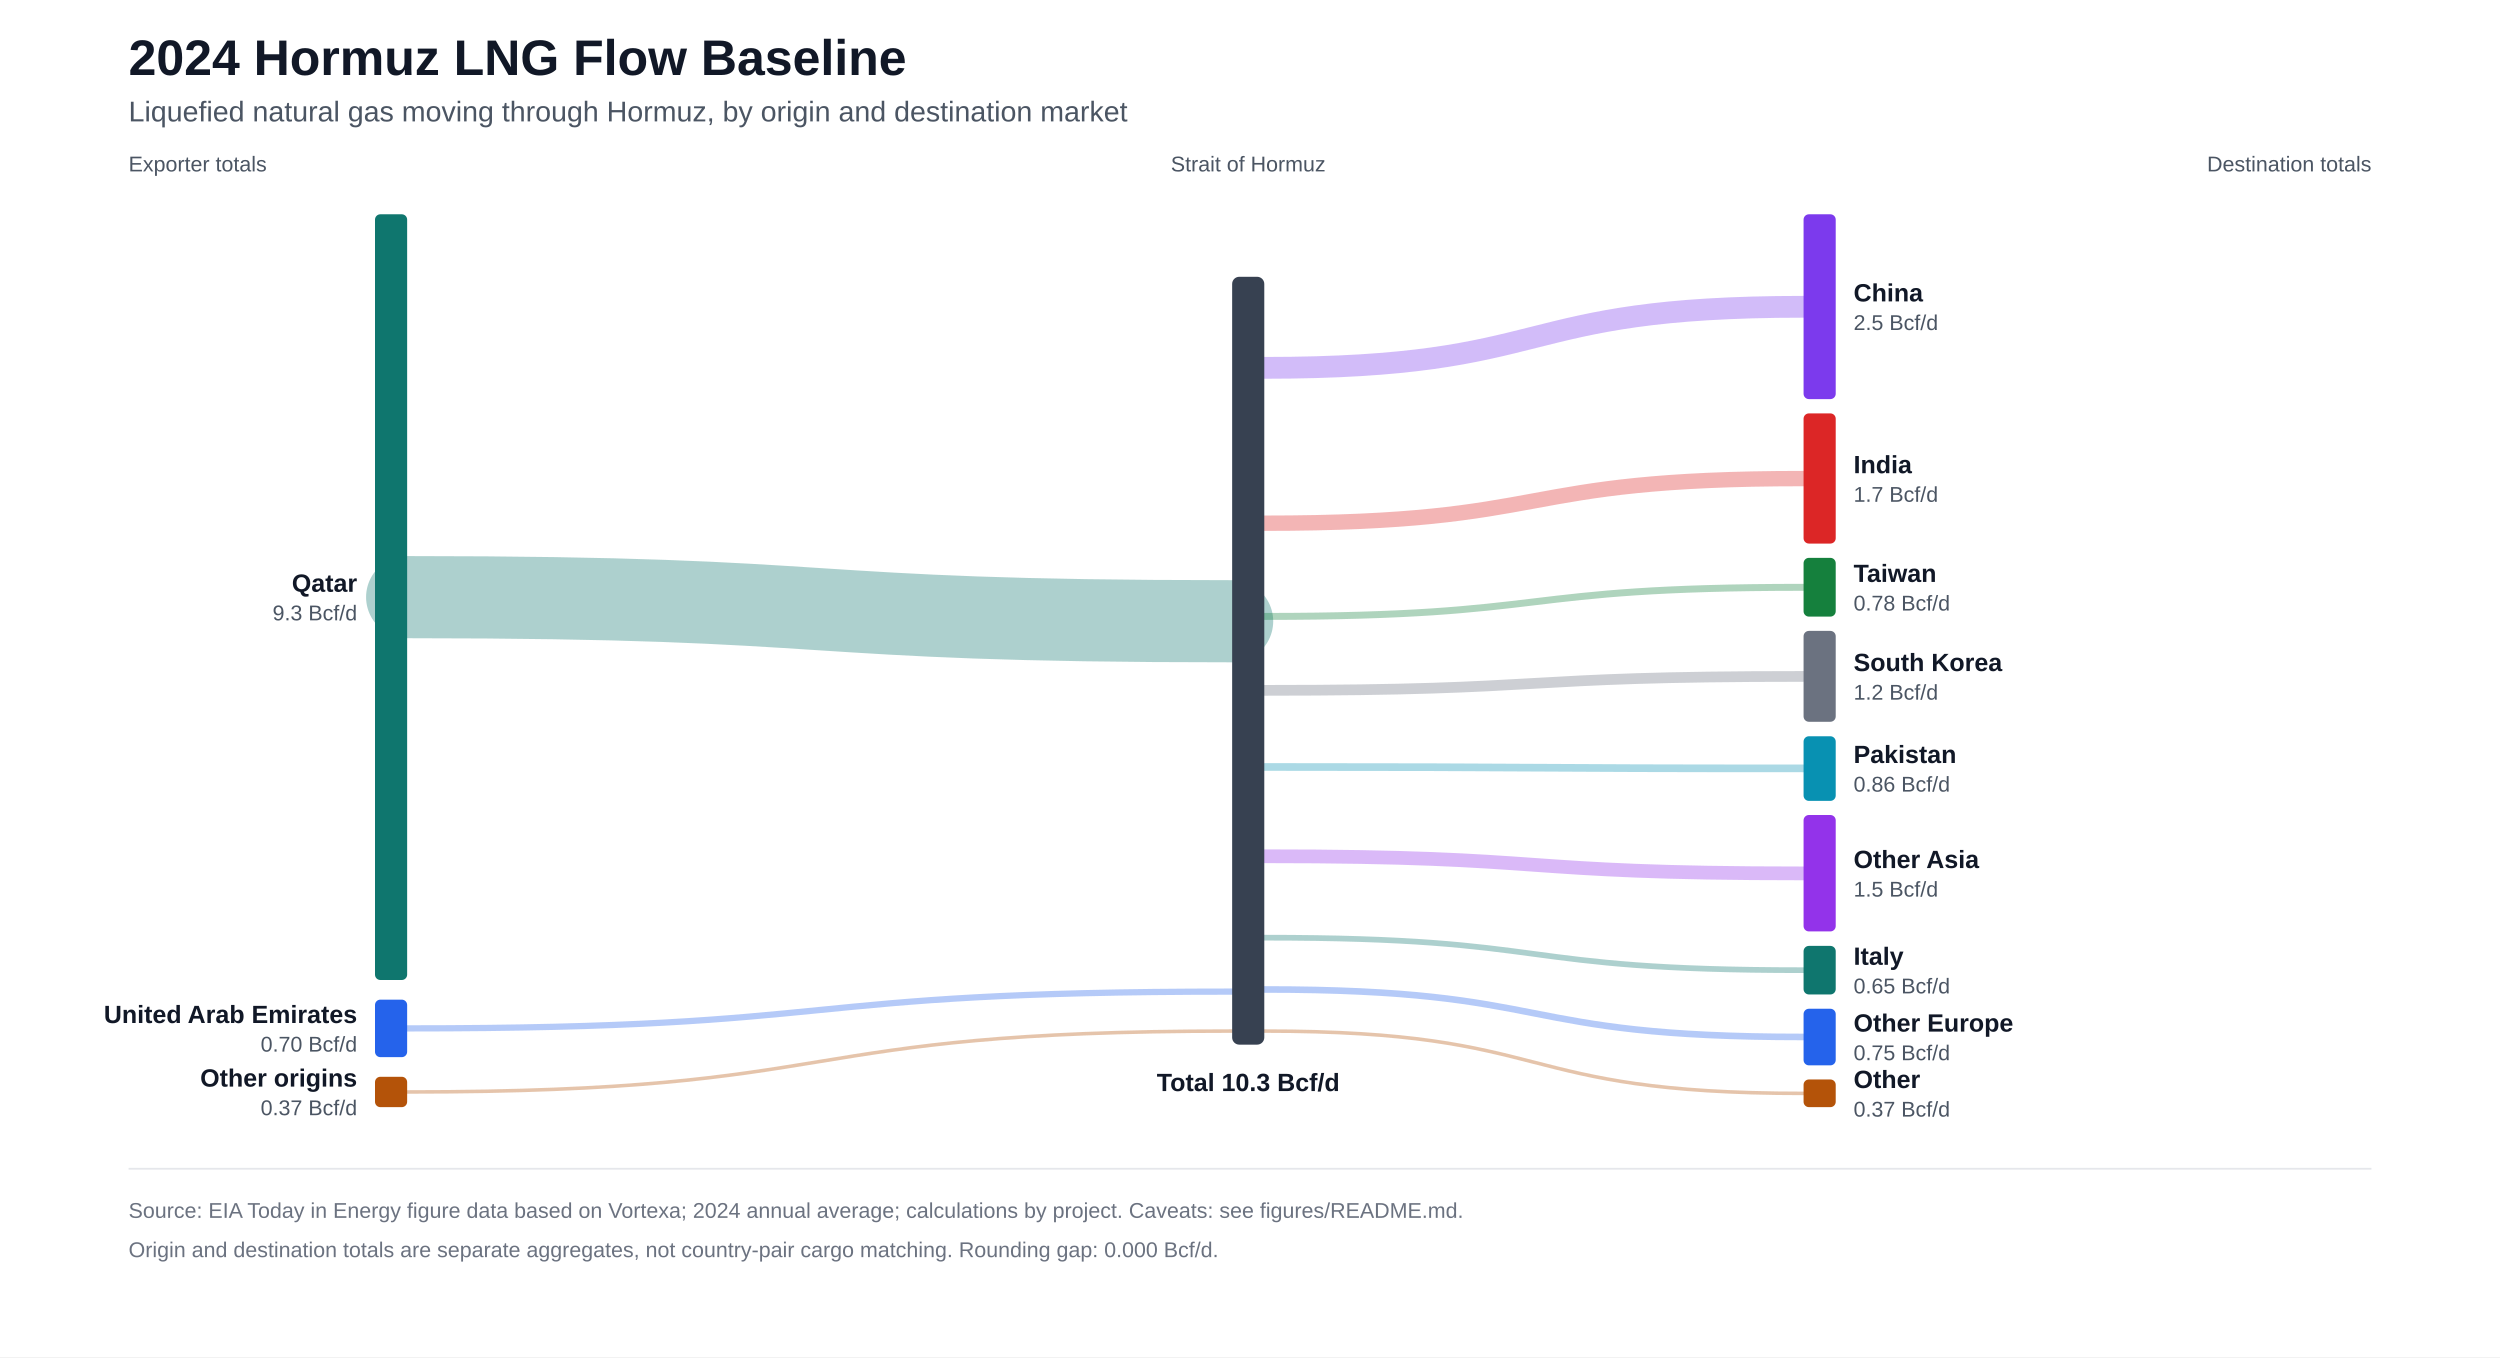
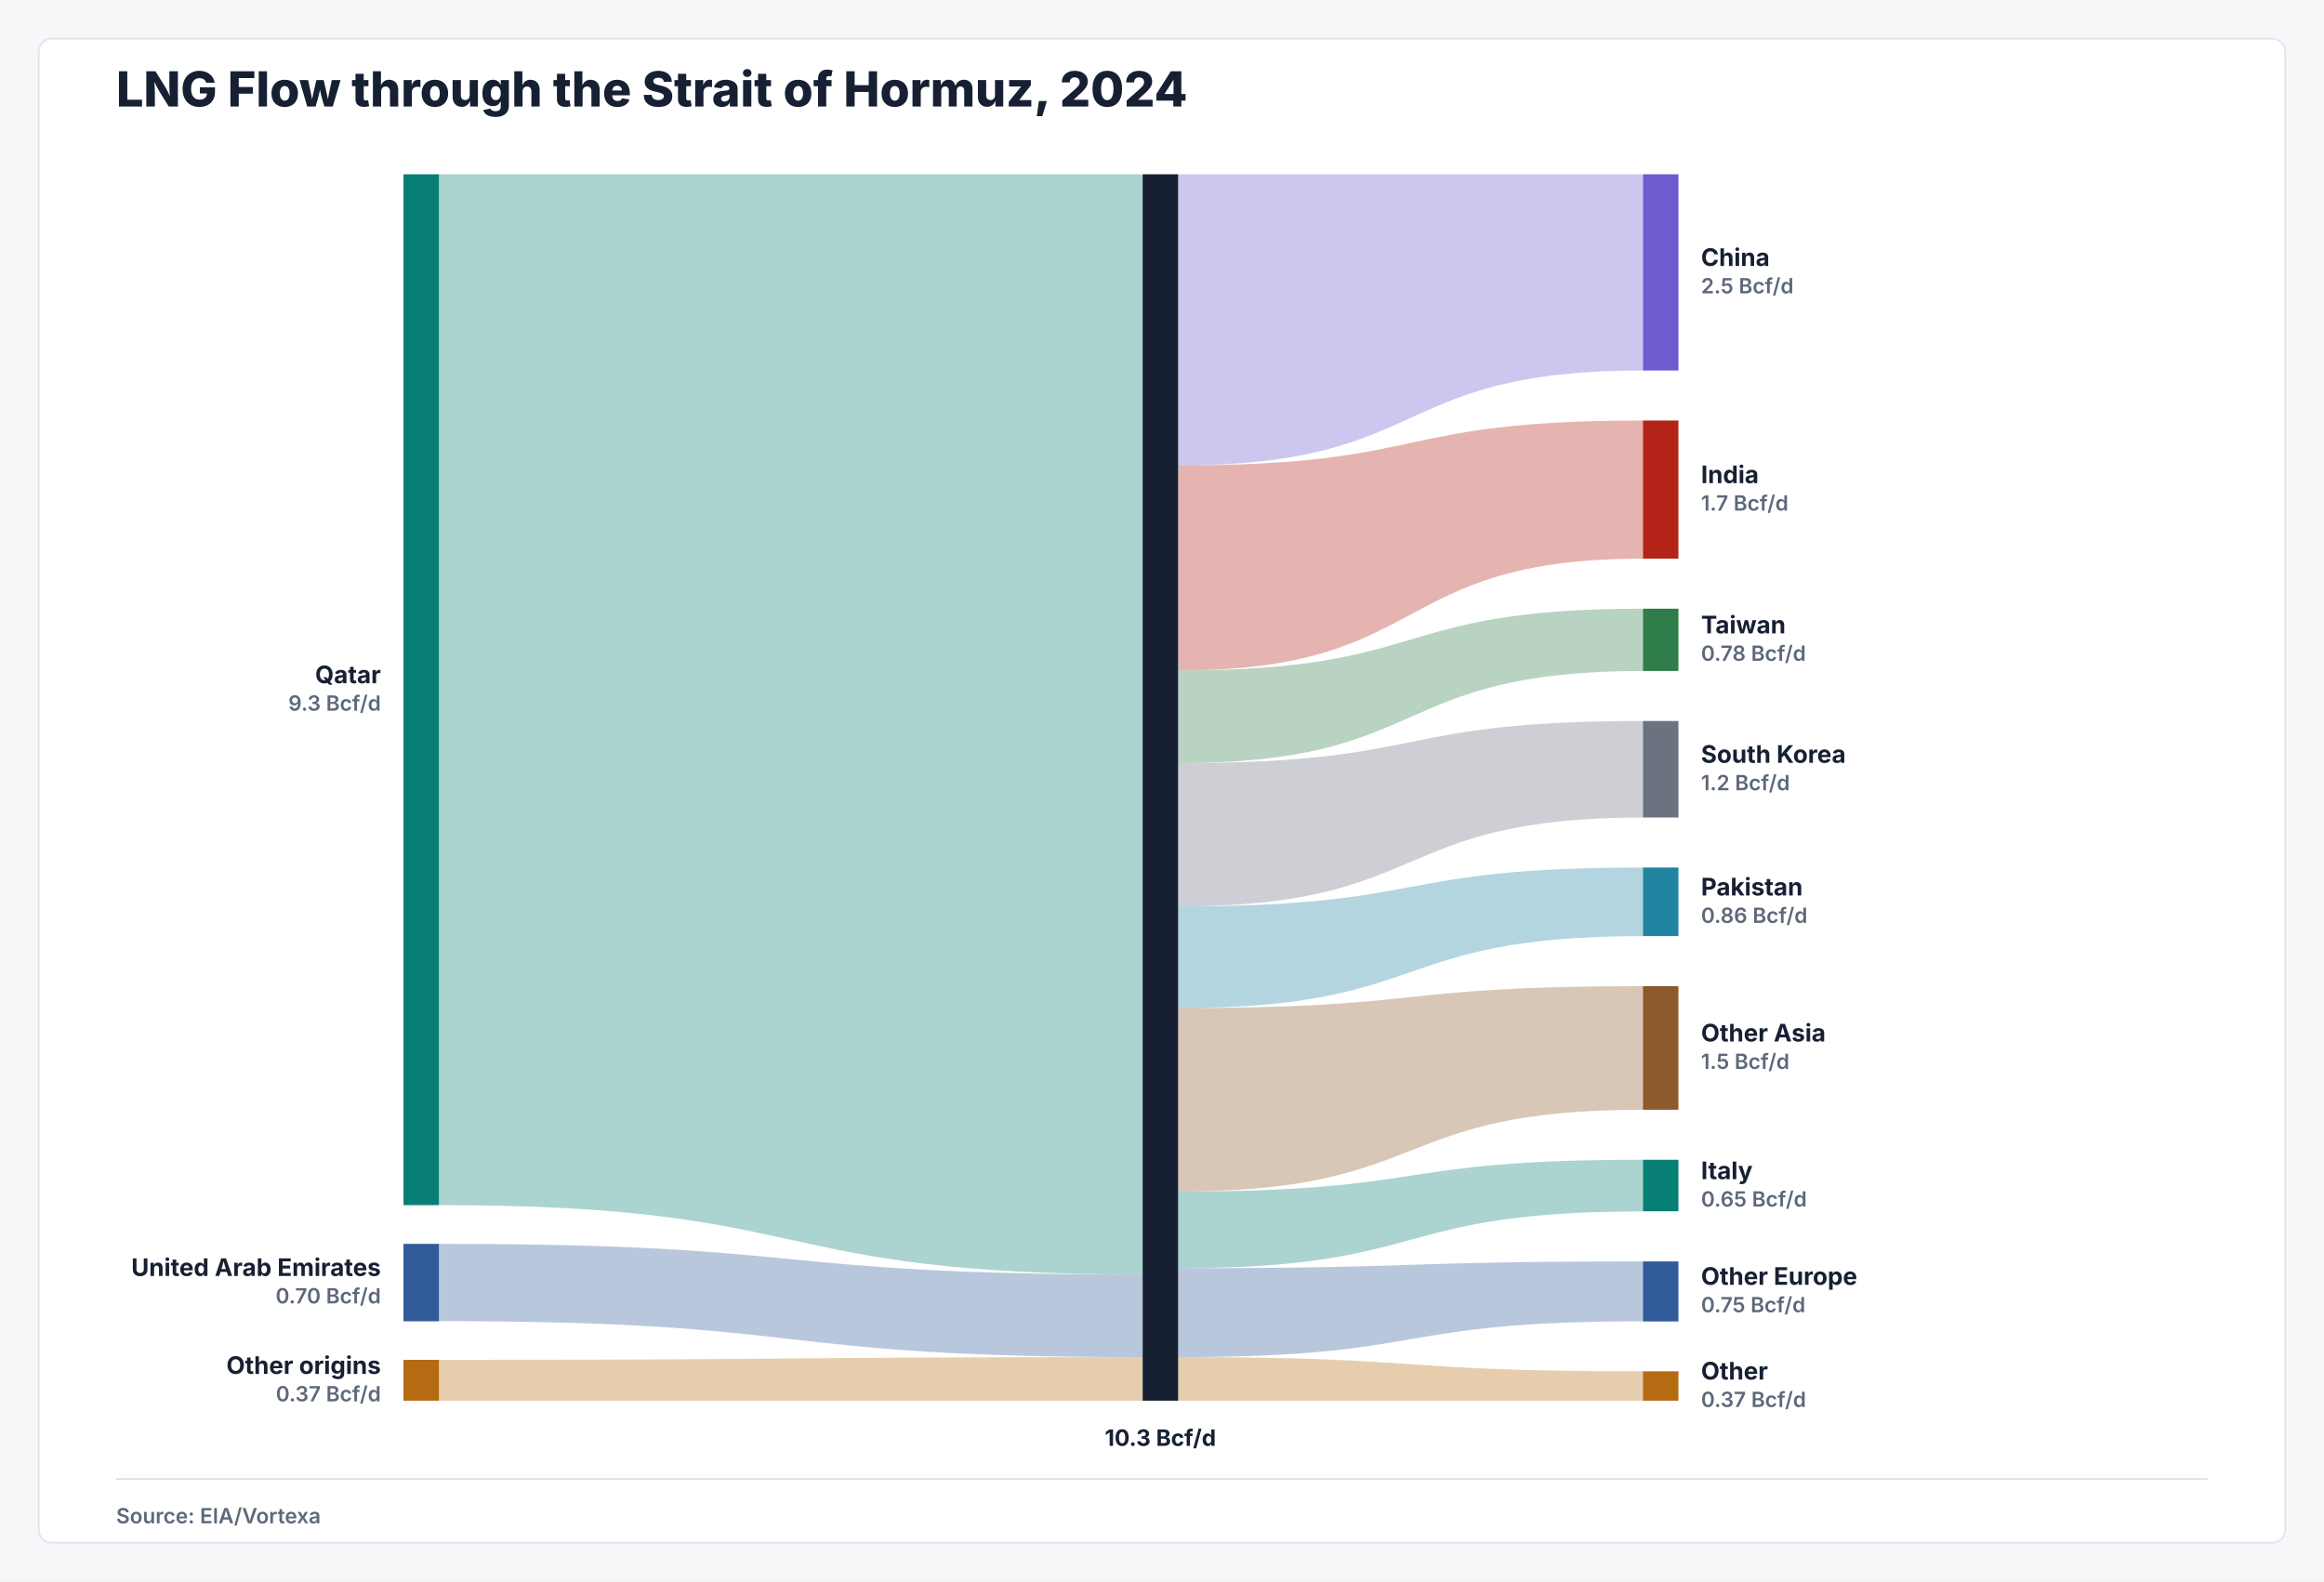
- <svg xmlns="http://www.w3.org/2000/svg" width="1400" height="760" viewBox="0 0 1400 760">
-   <rect width="100%" height="100%" fill="#ffffff" />
-   <style>text{font-family:Arial,Helvetica,sans-serif;fill:#111827}.title{font-size:28px;font-weight:700}.sub{font-size:16px;fill:#4b5563}.label{font-size:14px;font-weight:700}.small{font-size:12px;fill:#4b5563}.note{font-size:12px;fill:#6b7280}</style>
-   <text x="72" y="42" class="title">2024 Hormuz LNG Flow Baseline</text>
-   <text x="72" y="68" class="sub">Liquefied natural gas moving through Hormuz, by origin and destination market</text>
-   <text x="72" y="96" class="small">Exporter totals</text>
-   <text x="699.0" y="96" class="small" text-anchor="middle">Strait of Hormuz</text>
-   <text x="1328" y="96" class="small" text-anchor="end">Destination totals</text>
-   <path d="M 228.0 334.4 C 482.1 334.4, 435.9 347.9, 690.0 347.9" stroke="#0f766e" stroke-width="46.0" fill="none" opacity="0.34" stroke-linecap="round" />
-   <path d="M 228.0 575.9 C 482.1 575.9, 435.9 555.3, 690.0 555.3" stroke="#2563eb" stroke-width="3.5" fill="none" opacity="0.34" stroke-linecap="round" />
-   <path d="M 228.0 611.5 C 482.1 611.5, 435.9 577.4, 690.0 577.4" stroke="#b45309" stroke-width="2.0" fill="none" opacity="0.34" stroke-linecap="round" />
-   <path d="M 708.0 206.0 C 874.1 206.0, 843.9 171.8, 1010.0 171.8" stroke="#7c3aed" stroke-width="12.2" fill="none" opacity="0.34" stroke-linecap="round" />
-   <path d="M 708.0 293.0 C 874.1 293.0, 843.9 268.0, 1010.0 268.0" stroke="#dc2626" stroke-width="8.6" fill="none" opacity="0.34" stroke-linecap="round" />
-   <path d="M 708.0 345.2 C 874.1 345.2, 843.9 328.9, 1010.0 328.9" stroke="#15803d" stroke-width="3.9" fill="none" opacity="0.34" stroke-linecap="round" />
-   <path d="M 708.0 386.6 C 874.1 386.6, 843.9 378.8, 1010.0 378.8" stroke="#6b7280" stroke-width="6.0" fill="none" opacity="0.34" stroke-linecap="round" />
-   <path d="M 708.0 429.5 C 874.1 429.5, 843.9 430.3, 1010.0 430.3" stroke="#0891b2" stroke-width="4.3" fill="none" opacity="0.34" stroke-linecap="round" />
-   <path d="M 708.0 479.5 C 874.1 479.5, 843.9 489.1, 1010.0 489.1" stroke="#9333ea" stroke-width="7.7" fill="none" opacity="0.34" stroke-linecap="round" />
-   <path d="M 708.0 525.1 C 874.1 525.1, 843.9 543.3, 1010.0 543.3" stroke="#0f766e" stroke-width="3.2" fill="none" opacity="0.34" stroke-linecap="round" />
-   <path d="M 708.0 554.1 C 874.1 554.1, 843.9 580.7, 1010.0 580.7" stroke="#2563eb" stroke-width="3.7" fill="none" opacity="0.34" stroke-linecap="round" />
-   <path d="M 708.0 577.4 C 874.1 577.4, 843.9 612.3, 1010.0 612.3" stroke="#b45309" stroke-width="2.0" fill="none" opacity="0.34" stroke-linecap="round" />
-   <rect x="210" y="120.0" width="18" height="428.8" rx="3" fill="#0f766e" />
-   <text x="200" y="331.4" class="label" text-anchor="end">Qatar</text>
-   <text x="200" y="347.4" class="small" text-anchor="end">9.3 Bcf/d</text>
-   <rect x="210" y="559.8" width="18" height="32.2" rx="3" fill="#2563eb" />
-   <text x="200" y="572.9" class="label" text-anchor="end">United Arab Emirates</text>
-   <text x="200" y="588.9" class="small" text-anchor="end">0.70 Bcf/d</text>
-   <rect x="210" y="603.0" width="18" height="17.0" rx="3" fill="#b45309" />
-   <text x="200" y="608.5" class="label" text-anchor="end">Other origins</text>
-   <text x="200" y="624.5" class="small" text-anchor="end">0.37 Bcf/d</text>
-   <rect x="690" y="155.0" width="18" height="430.0" rx="4" fill="#374151" />
-   <text x="699.0" y="611.0" class="label" text-anchor="middle">Total 10.3 Bcf/d</text>
-   <rect x="1010" y="120.0" width="18" height="103.5" rx="3" fill="#7c3aed" />
-   <text x="1038" y="168.8" class="label">China</text>
-   <text x="1038" y="184.8" class="small">2.5 Bcf/d</text>
-   <rect x="1010" y="231.5" width="18" height="72.9" rx="3" fill="#dc2626" />
-   <text x="1038" y="265.0" class="label">India</text>
-   <text x="1038" y="281.0" class="small">1.7 Bcf/d</text>
-   <rect x="1010" y="312.4" width="18" height="32.9" rx="3" fill="#15803d" />
-   <text x="1038" y="325.9" class="label">Taiwan</text>
-   <text x="1038" y="341.9" class="small">0.78 Bcf/d</text>
-   <rect x="1010" y="353.3" width="18" height="50.9" rx="3" fill="#6b7280" />
-   <text x="1038" y="375.8" class="label">South Korea</text>
-   <text x="1038" y="391.8" class="small">1.2 Bcf/d</text>
-   <rect x="1010" y="412.3" width="18" height="36.2" rx="3" fill="#0891b2" />
-   <text x="1038" y="427.3" class="label">Pakistan</text>
-   <text x="1038" y="443.3" class="small">0.86 Bcf/d</text>
-   <rect x="1010" y="456.4" width="18" height="65.2" rx="3" fill="#9333ea" />
-   <text x="1038" y="486.1" class="label">Other Asia</text>
-   <text x="1038" y="502.1" class="small">1.5 Bcf/d</text>
-   <rect x="1010" y="529.7" width="18" height="27.2" rx="3" fill="#0f766e" />
-   <text x="1038" y="540.3" class="label">Italy</text>
-   <text x="1038" y="556.3" class="small">0.65 Bcf/d</text>
-   <rect x="1010" y="564.9" width="18" height="31.7" rx="3" fill="#2563eb" />
-   <text x="1038" y="577.7" class="label">Other Europe</text>
-   <text x="1038" y="593.7" class="small">0.75 Bcf/d</text>
-   <rect x="1010" y="604.5" width="18" height="15.5" rx="3" fill="#b45309" />
-   <text x="1038" y="609.3" class="label">Other</text>
-   <text x="1038" y="625.3" class="small">0.37 Bcf/d</text>
-   <rect x="72" y="654" width="1256" height="1" fill="#e5e7eb" />
-   <text x="72" y="682" class="note">Source: EIA Today in Energy figure data based on Vortexa; 2024 annual average; calculations by project. Caveats: see figures/README.md.</text>
-   <text x="72" y="704" class="note">Origin and destination totals are separate aggregates, not country-pair cargo matching. Rounding gap: 0.000 Bcf/d.</text>
+ <svg xmlns="http://www.w3.org/2000/svg" width="1440" height="980" viewBox="0 0 1440 980">
+   <rect width="100%" height="100%" fill="#f6f7f9" />
+   <rect x="24" y="24" width="1392" height="932" rx="8" fill="#ffffff" stroke="#dfe4ec" />
+   <style>text{font-family:Inter,ui-sans-serif,system-ui,-apple-system,BlinkMacSystemFont,'Segoe UI',sans-serif;fill:#172033;letter-spacing:0}.title{font-size:30px;font-weight:760}.label{font-size:15px;font-weight:740}.small{font-size:13px;font-weight:560;fill:#5d687a}.total{font-size:14px;font-weight:720;fill:#172033}.note{font-size:13px;font-weight:560;fill:#5d687a}</style>
+   <text x="72" y="66" class="title">LNG Flow through the Strait of Hormuz, 2024</text>
+   <path d="M 272.0 108.0 C 511.8 108.0, 468.2 108.0, 708.0 108.0 L 708.0 789.8 C 468.2 789.8, 511.8 746.8, 272.0 746.8 Z" fill="#087f75" opacity="0.34" />
+   <path d="M 272.0 770.8 C 511.8 770.8, 468.2 789.8, 708.0 789.8 L 708.0 841.0 C 468.2 841.0, 511.8 818.7, 272.0 818.7 Z" fill="#315c99" opacity="0.34" />
+   <path d="M 272.0 842.7 C 511.8 842.7, 468.2 841.0, 708.0 841.0 L 708.0 868.0 C 468.2 868.0, 511.8 868.0, 272.0 868.0 Z" fill="#b56b12" opacity="0.34" />
+   <path d="M 730.0 108.0 C 888.4 108.0, 859.6 108.0, 1018.0 108.0 L 1018.0 229.6 C 859.6 229.6, 888.4 288.4, 730.0 288.4 Z" fill="#6d5bd0" opacity="0.34" />
+   <path d="M 730.0 288.4 C 888.4 288.4, 859.6 260.6, 1018.0 260.6 L 1018.0 346.2 C 859.6 346.2, 888.4 415.5, 730.0 415.5 Z" fill="#b42318" opacity="0.34" />
+   <path d="M 730.0 415.5 C 888.4 415.5, 859.6 377.2, 1018.0 377.2 L 1018.0 415.8 C 859.6 415.8, 888.4 472.9, 730.0 472.9 Z" fill="#2f7d48" opacity="0.34" />
+   <path d="M 730.0 472.9 C 888.4 472.9, 859.6 446.8, 1018.0 446.8 L 1018.0 506.6 C 859.6 506.6, 888.4 561.7, 730.0 561.7 Z" fill="#6b7280" opacity="0.34" />
+   <path d="M 730.0 561.7 C 888.4 561.7, 859.6 537.6, 1018.0 537.6 L 1018.0 580.1 C 859.6 580.1, 888.4 624.7, 730.0 624.7 Z" fill="#2084a0" opacity="0.34" />
+   <path d="M 730.0 624.7 C 888.4 624.7, 859.6 611.1, 1018.0 611.1 L 1018.0 687.7 C 859.6 687.7, 888.4 738.4, 730.0 738.4 Z" fill="#8c5a2b" opacity="0.34" />
+   <path d="M 730.0 738.4 C 888.4 738.4, 859.6 718.7, 1018.0 718.7 L 1018.0 750.7 C 859.6 750.7, 888.4 785.9, 730.0 785.9 Z" fill="#087f75" opacity="0.34" />
+   <path d="M 730.0 785.9 C 888.4 785.9, 859.6 781.7, 1018.0 781.7 L 1018.0 818.8 C 859.6 818.8, 888.4 841.0, 730.0 841.0 Z" fill="#315c99" opacity="0.34" />
+   <path d="M 730.0 841.0 C 888.4 841.0, 859.6 849.8, 1018.0 849.8 L 1018.0 868.0 C 859.6 868.0, 888.4 868.0, 730.0 868.0 Z" fill="#b56b12" opacity="0.34" />
+   <rect x="250" y="108.0" width="22" height="638.8" fill="#087f75" />
+   <text x="236" y="423.4" class="label" text-anchor="end">Qatar</text>
+   <text x="236" y="440.4" class="small" text-anchor="end">9.3 Bcf/d</text>
+   <rect x="250" y="770.8" width="22" height="48.0" fill="#315c99" />
+   <text x="236" y="790.7" class="label" text-anchor="end">United Arab Emirates</text>
+   <text x="236" y="807.7" class="small" text-anchor="end">0.70 Bcf/d</text>
+   <rect x="250" y="842.7" width="22" height="25.3" fill="#b56b12" />
+   <text x="236" y="851.4" class="label" text-anchor="end">Other origins</text>
+   <text x="236" y="868.4" class="small" text-anchor="end">0.37 Bcf/d</text>
+   <rect x="708" y="108.0" width="22" height="760.0" fill="#172033" />
+   <text x="719.0" y="896.0" class="total" text-anchor="middle">10.3 Bcf/d</text>
+   <rect x="1018" y="108.0" width="22" height="121.6" fill="#6d5bd0" />
+   <text x="1054" y="164.8" class="label">China</text>
+   <text x="1054" y="181.8" class="small">2.5 Bcf/d</text>
+   <rect x="1018" y="260.6" width="22" height="85.6" fill="#b42318" />
+   <text x="1054" y="299.4" class="label">India</text>
+   <text x="1054" y="316.4" class="small">1.7 Bcf/d</text>
+   <rect x="1018" y="377.2" width="22" height="38.6" fill="#2f7d48" />
+   <text x="1054" y="392.5" class="label">Taiwan</text>
+   <text x="1054" y="409.5" class="small">0.78 Bcf/d</text>
+   <rect x="1018" y="446.8" width="22" height="59.8" fill="#6b7280" />
+   <text x="1054" y="472.7" class="label">South Korea</text>
+   <text x="1054" y="489.7" class="small">1.2 Bcf/d</text>
+   <rect x="1018" y="537.6" width="22" height="42.5" fill="#2084a0" />
+   <text x="1054" y="554.9" class="label">Pakistan</text>
+   <text x="1054" y="571.9" class="small">0.86 Bcf/d</text>
+   <rect x="1018" y="611.1" width="22" height="76.6" fill="#8c5a2b" />
+   <text x="1054" y="645.4" class="label">Other Asia</text>
+   <text x="1054" y="662.4" class="small">1.5 Bcf/d</text>
+   <rect x="1018" y="718.7" width="22" height="31.9" fill="#087f75" />
+   <text x="1054" y="730.7" class="label">Italy</text>
+   <text x="1054" y="747.7" class="small">0.65 Bcf/d</text>
+   <rect x="1018" y="781.7" width="22" height="37.2" fill="#315c99" />
+   <text x="1054" y="796.2" class="label">Other Europe</text>
+   <text x="1054" y="813.2" class="small">0.75 Bcf/d</text>
+   <rect x="1018" y="849.8" width="22" height="18.2" fill="#b56b12" />
+   <text x="1054" y="854.9" class="label">Other</text>
+   <text x="1054" y="871.9" class="small">0.37 Bcf/d</text>
+   <rect x="72" y="916" width="1296" height="1" fill="#d8dee8" />
+   <text x="72" y="944" class="note">Source: EIA/Vortexa</text>
</svg>
